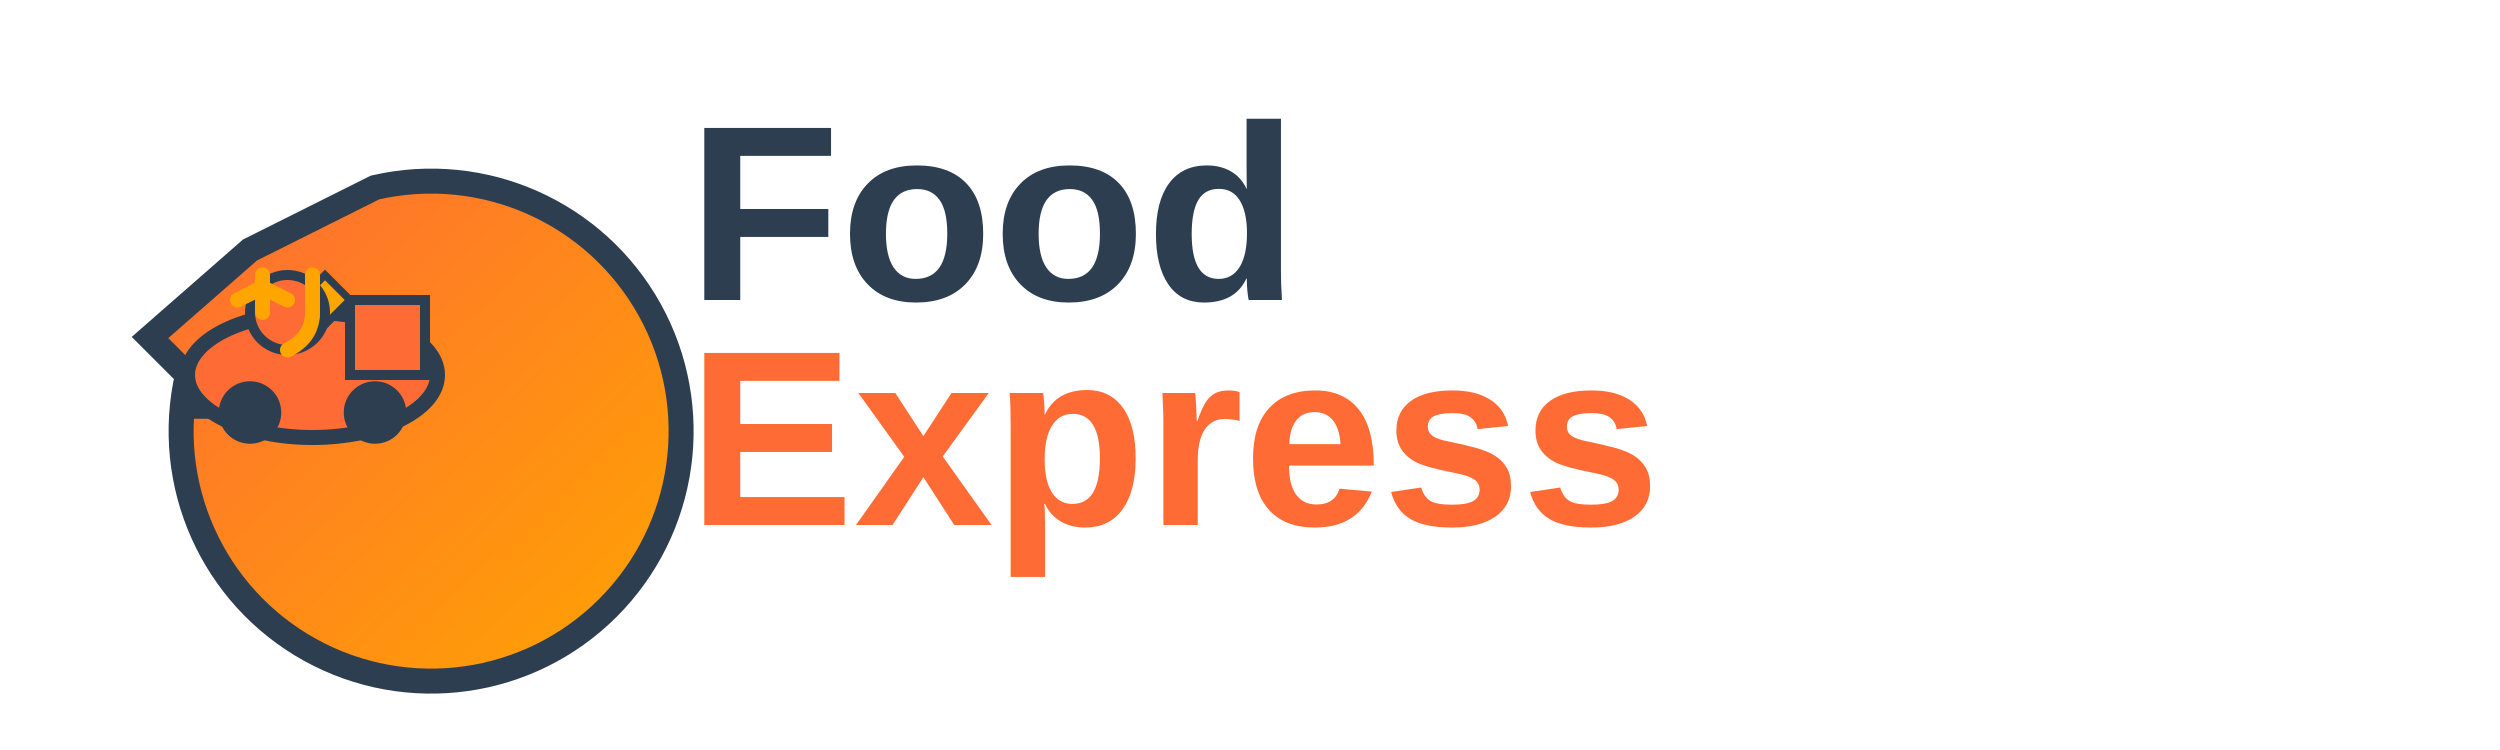
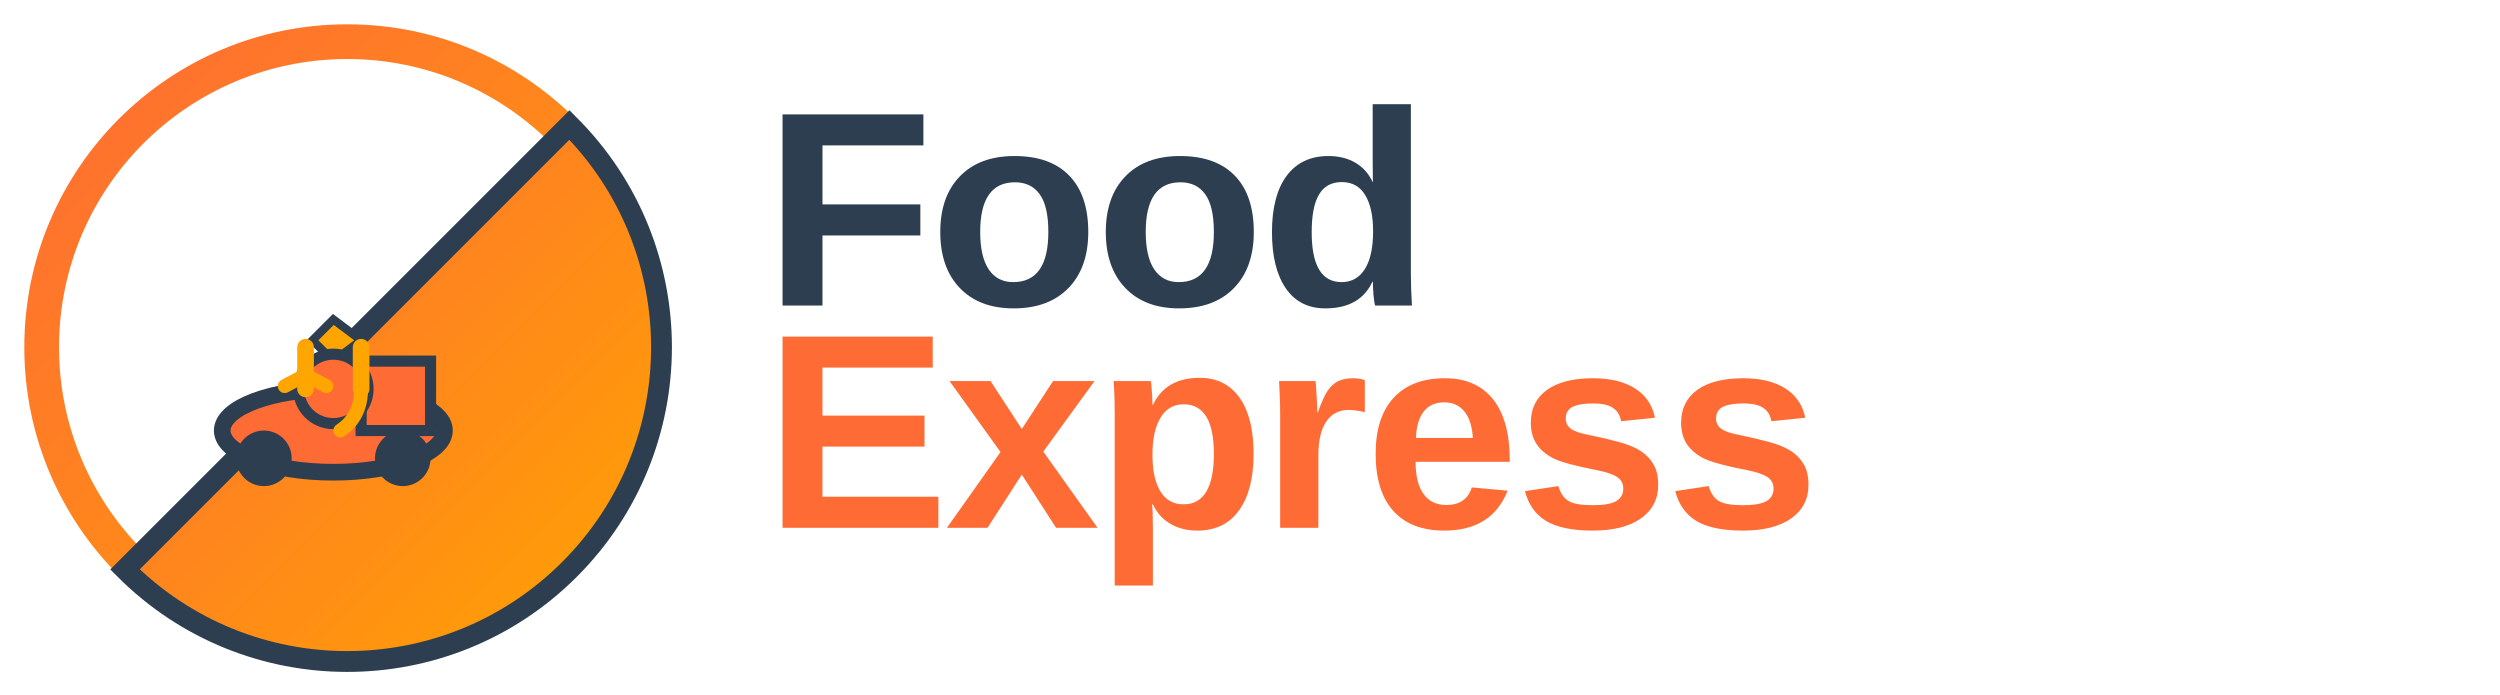
- <svg xmlns="http://www.w3.org/2000/svg" width="200" height="60" viewBox="0 0 200 60">
+ <svg xmlns="http://www.w3.org/2000/svg" width="180" height="50" viewBox="0 0 180 50">
  <defs>
-     <linearGradient id="orangeGradAdmin" x1="0%" y1="0%" x2="100%" y2="100%">
-       <stop offset="0%" style="stop-color:#FF6B35;stop-opacity:1" />
-       <stop offset="100%" style="stop-color:#FFA500;stop-opacity:1" />
+     <linearGradient id="orangeGradientAdmin" x1="0%" y1="0%" x2="100%" y2="100%">
+       <stop offset="0%" style="stop-color:#FF6B35" />
+       <stop offset="100%" style="stop-color:#FFA500" />
    </linearGradient>
  </defs>
-   <path d="M 30 15 A 20 20 0 1 1 15 30 L 12 27 L 20 20 Z" fill="url(#orangeGradAdmin)" stroke="#2C3E50" stroke-width="2" />
-   <ellipse cx="25" cy="30" rx="10" ry="5" fill="#FF6B35" stroke="#2C3E50" stroke-width="1.2" />
-   <circle cx="20" cy="33" r="2.5" fill="#2C3E50" />
-   <circle cx="30" cy="33" r="2.5" fill="#2C3E50" />
-   <line x1="15" y1="33" x2="17" y2="33" stroke="#2C3E50" stroke-width="1" />
-   <rect x="28" y="24" width="6" height="6" fill="#FF6B35" stroke="#2C3E50" stroke-width="0.8" />
-   <path d="M 26 26 L 24 24 L 26 22 L 28 24 Z" fill="#FFA500" stroke="#2C3E50" stroke-width="0.6" />
-   <circle cx="23" cy="25" r="3" fill="#FF6B35" stroke="#2C3E50" stroke-width="0.8" />
-   <path d="M 21 22 L 21 25 M 21 23 L 19 24 M 21 23 L 23 24" stroke="#FFA500" stroke-width="1.2" stroke-linecap="round" fill="none" />
-   <path d="M 25 22 L 25 25 M 25 25 Q 25 27 23 28" stroke="#FFA500" stroke-width="1.2" stroke-linecap="round" fill="none" />
-   <text x="55" y="24" font-family="Arial, sans-serif" font-size="20" font-weight="bold" fill="#2C3E50">Food</text>
-   <text x="55" y="42" font-family="Arial, sans-serif" font-size="20" font-weight="bold" fill="#FF6B35">Express</text>
+   <g transform="translate(25, 25)">
+     <circle cx="0" cy="0" r="22" fill="none" stroke="url(#orangeGradientAdmin)" stroke-width="2.5" />
+     <path d="M 16 -16 A 22 22 0 0 1 -16 16 L -12 12 L 12 -12 Z" fill="url(#orangeGradientAdmin)" stroke="#2C3E50" stroke-width="1.5" />
+     <ellipse cx="-1" cy="6" rx="8" ry="3" fill="#FF6B35" stroke="#2C3E50" stroke-width="1.2" />
+     <circle cx="-6" cy="8" r="2" fill="#2C3E50" />
+     <circle cx="4" cy="8" r="2" fill="#2C3E50" />
+     <rect x="1" y="1" width="5" height="5" fill="#FF6B35" stroke="#2C3E50" stroke-width="0.8" />
+     <path d="M -1 1 L -2.5 -0.5 L -1 -2 L 1 -0.5 Z" fill="#FFA500" stroke="#2C3E50" stroke-width="0.6" />
+     <circle cx="-1" cy="3" r="2.5" fill="#FF6B35" stroke="#2C3E50" stroke-width="0.8" />
+     <line x1="-3" y1="0" x2="-3" y2="3" stroke="#FFA500" stroke-width="1.2" stroke-linecap="round" />
+     <line x1="-3" y1="2" x2="-4.5" y2="2.8" stroke="#FFA500" stroke-width="1" stroke-linecap="round" />
+     <line x1="-3" y1="2" x2="-1.5" y2="2.8" stroke="#FFA500" stroke-width="1" stroke-linecap="round" />
+     <line x1="1" y1="0" x2="1" y2="3" stroke="#FFA500" stroke-width="1.2" stroke-linecap="round" />
+     <path d="M 1 3 Q 1 5 -0.5 6" stroke="#FFA500" stroke-width="1" fill="none" stroke-linecap="round" />
+   </g>
+   <text x="55" y="22" font-family="'Segoe UI', Arial, sans-serif" font-size="20" font-weight="700" fill="#2C3E50" letter-spacing="-0.3">Food</text>
+   <text x="55" y="38" font-family="'Segoe UI', Arial, sans-serif" font-size="20" font-weight="700" fill="#FF6B35" letter-spacing="-0.3">Express</text>
</svg>
